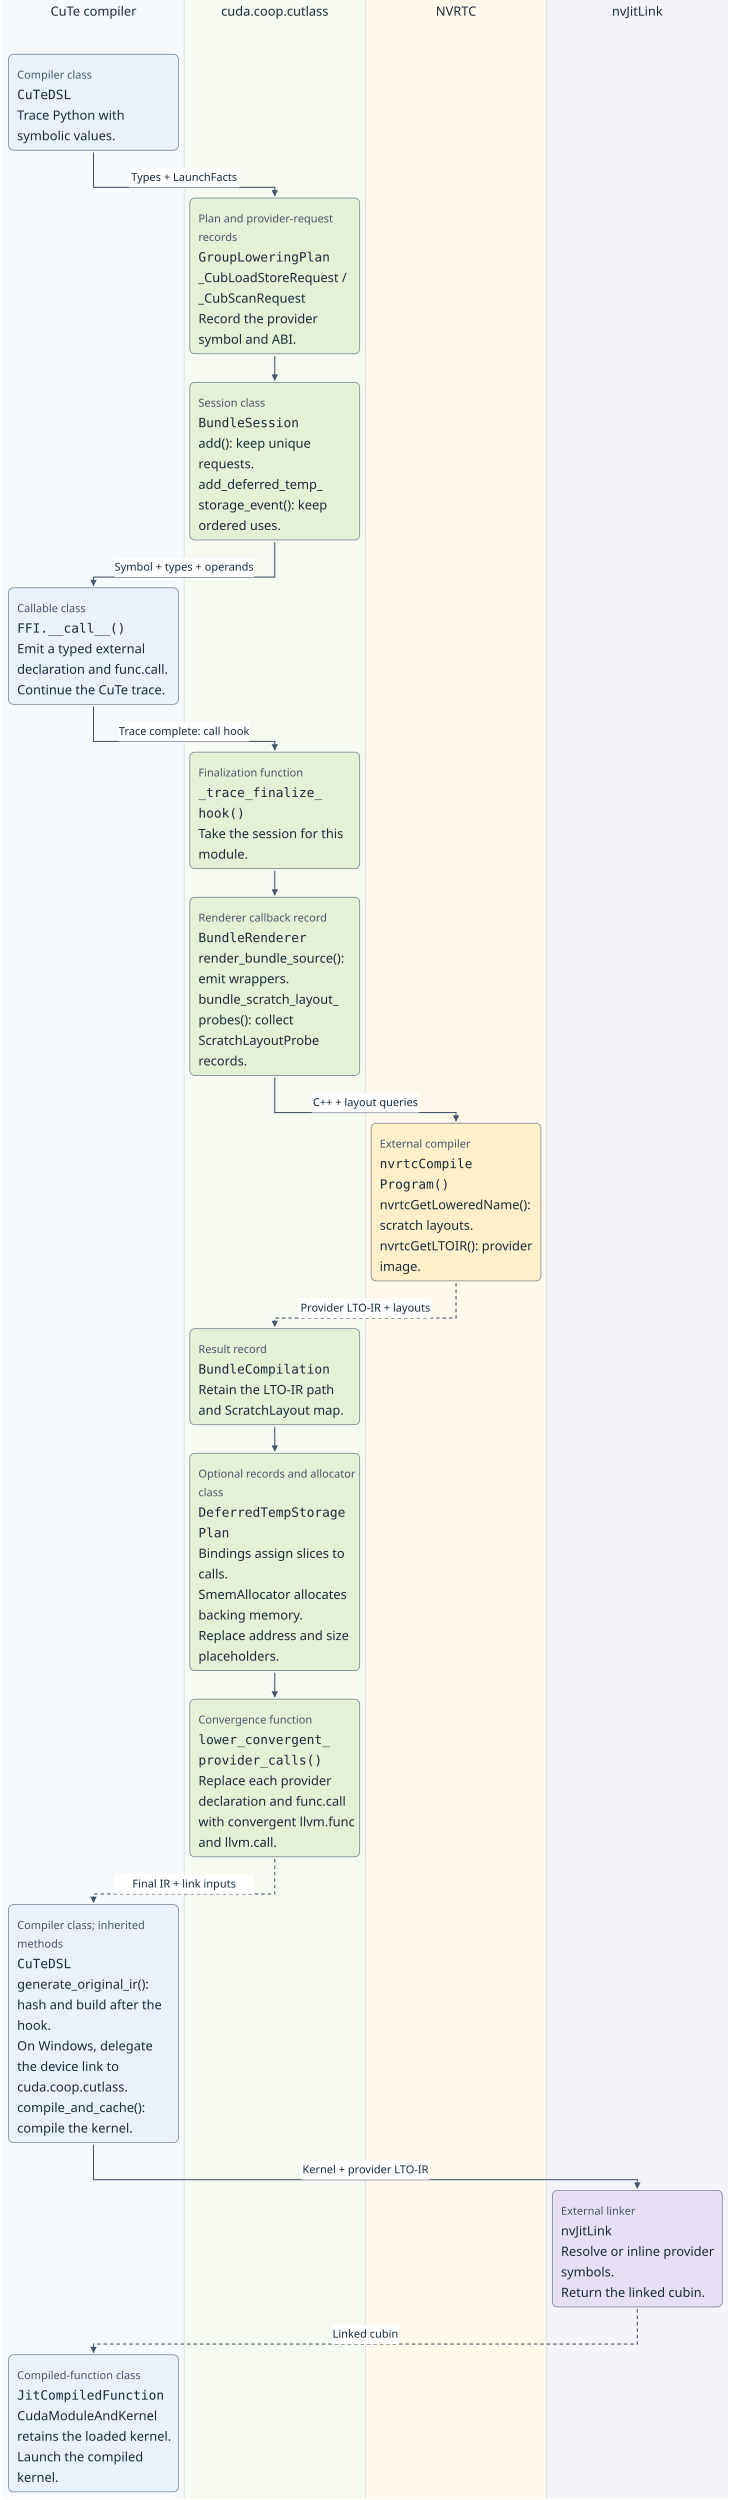
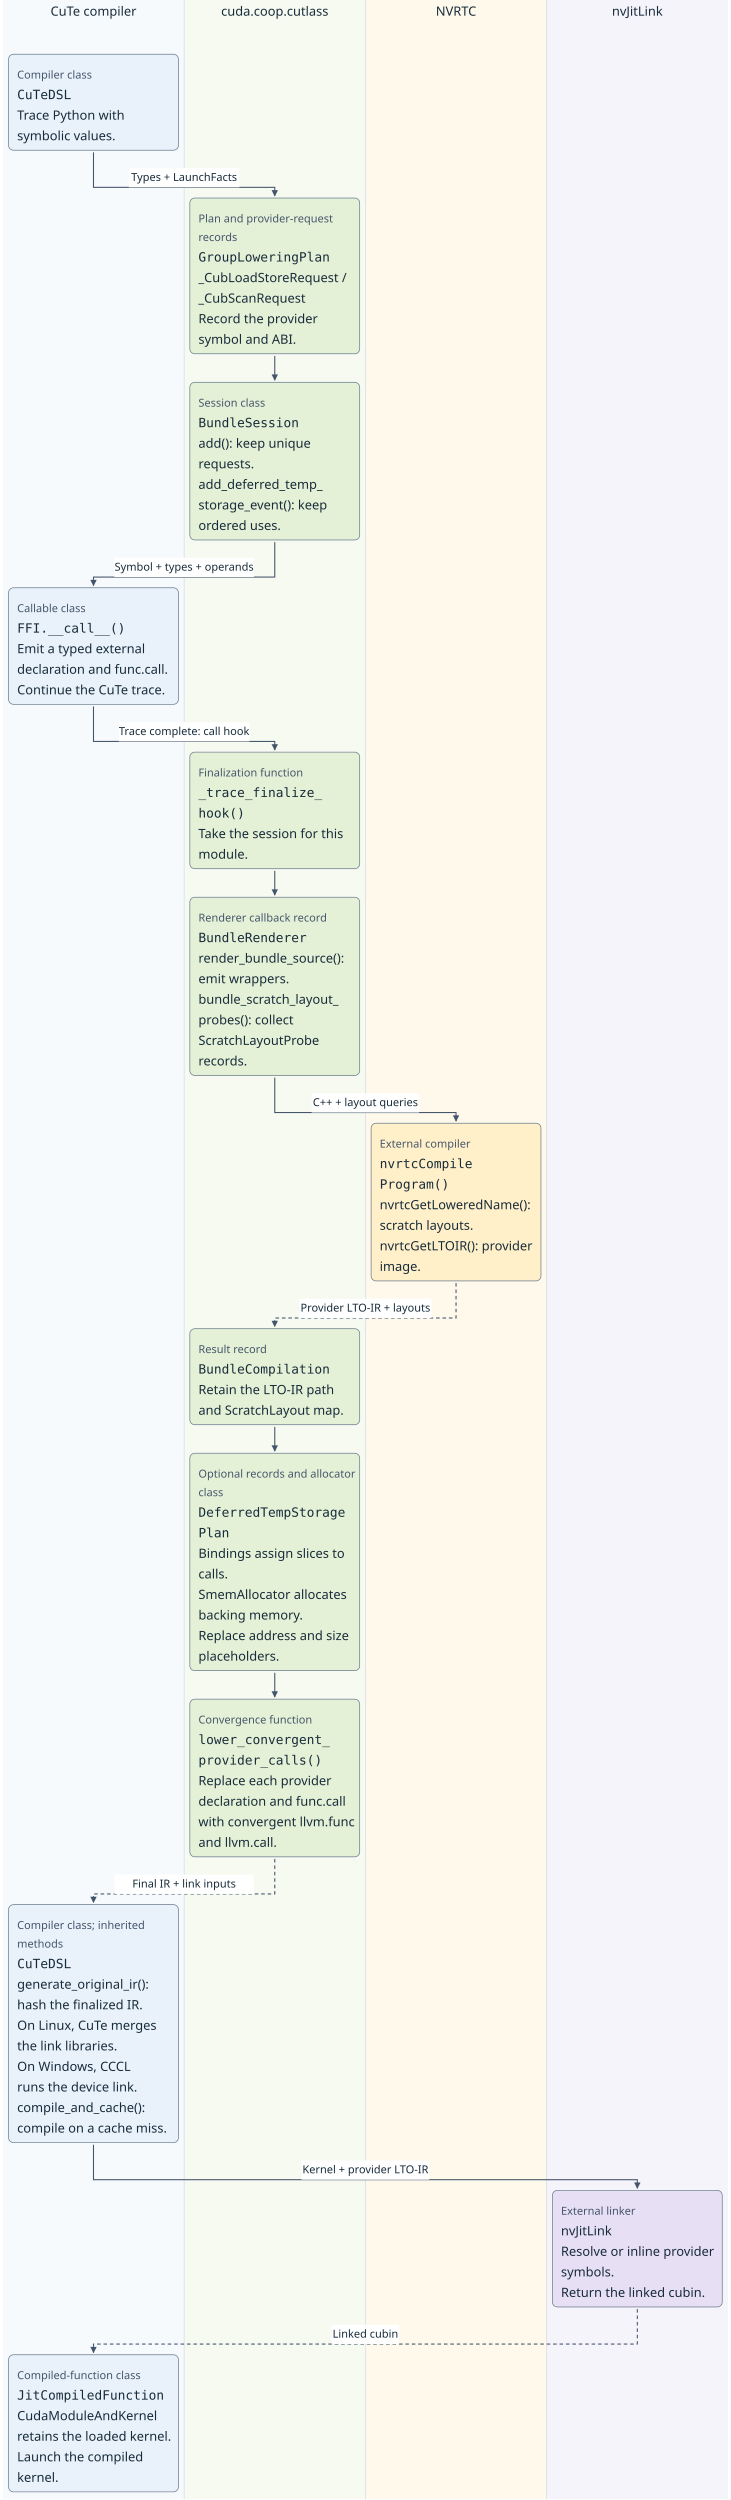
<svg xmlns="http://www.w3.org/2000/svg" role="img" aria-labelledby="cutlass-handoffs-classes-title cutlass-handoffs-classes-desc" viewBox="0 0 1024 3503">
  <defs>
    <marker id="cutlass-handoffs-classes-arrow" viewBox="0 0 10 10" refX="9" refY="5" markerWidth="6" markerHeight="6" orient="auto">
      <path d="M0 0L10 5L0 10Z" fill="#44556b" />
    </marker>
  </defs>
  <rect width="1024" height="3503" fill="#ffffff" />
  <rect x="4" y="0" width="254" height="3501.6" fill="#e9f2fb" fill-opacity="0.34" />
  <text x="131" y="22" text-anchor="middle" font-family="sans-serif" font-size="18px" font-weight="500" fill="#172b3a">CuTe compiler</text>
  <rect x="258" y="0" width="254" height="3501.6" fill="#e5f1d7" fill-opacity="0.34" />
  <line x1="258" x2="258" y1="0" y2="3501.6" stroke="#d2dbe5" stroke-width="1" />
  <text x="385" y="22" text-anchor="middle" font-family="sans-serif" font-size="18px" font-weight="500" fill="#172b3a">cuda.coop.cutlass</text>
  <rect x="512" y="0" width="254" height="3501.6" fill="#fff0c9" fill-opacity="0.34" />
  <line x1="512" x2="512" y1="0" y2="3501.6" stroke="#d2dbe5" stroke-width="1" />
  <text x="639" y="22" text-anchor="middle" font-family="sans-serif" font-size="18px" font-weight="500" fill="#172b3a">NVRTC</text>
  <rect x="766" y="0" width="254" height="3501.6" fill="#e7dff4" fill-opacity="0.34" />
  <line x1="766" x2="766" y1="0" y2="3501.6" stroke="#d2dbe5" stroke-width="1" />
  <text x="893" y="22" text-anchor="middle" font-family="sans-serif" font-size="18px" font-weight="500" fill="#172b3a">nvJitLink</text>
  <g data-node="CuTeDSL" role="group" aria-label="CuTe compiler. Compiler class. CuTeDSL. Trace Python with symbolic values.">
    <rect x="12" y="76" width="238" height="134.5" rx="7" fill="#e9f2fb" stroke="#68798b" stroke-width="1" />
    <text x="24" y="110.1" font-family="sans-serif" font-size="15.429px" font-weight="400" fill="#44556b">Compiler class</text>
    <text x="24" y="138.9" font-family="ui-monospace, SFMono-Regular, Consolas, monospace" font-size="18px" font-weight="500" fill="#172b3a">CuTeDSL</text>
    <text x="24" y="167.7" font-family="sans-serif" font-size="18px" font-weight="400" fill="#172b3a">Trace Python with</text>
    <text x="24" y="196.5" font-family="sans-serif" font-size="18px" font-weight="400" fill="#172b3a">symbolic values.</text>
  </g>
  <path d="M131 213.5V262.5H385V274.5" marker-end="url(#cutlass-handoffs-classes-arrow)" fill="none" stroke="#44556b" stroke-width="1.5" />
  <rect x="180.565" y="235.5" width="154.87" height="27" fill="#ffffff" />
  <text x="258" y="253.5" text-anchor="middle" font-family="sans-serif" font-size="15.429px" font-weight="400" fill="#172b3a">Types + LaunchFacts</text>
  <g data-node="GroupLoweringPlan" role="group" aria-label="cuda.coop.cutlass. Plan and provider-request records. GroupLoweringPlan. _CubLoadStoreRequest / _CubScanRequest. Record the provider symbol and ABI.">
    <rect x="266" y="277.5" width="238" height="218.2" rx="7" fill="#e5f1d7" stroke="#68798b" stroke-width="1" />
    <text x="278" y="311.6" font-family="sans-serif" font-size="15.429px" font-weight="400" fill="#44556b">Plan and provider-request</text>
    <text x="278" y="337.7" font-family="sans-serif" font-size="15.429px" font-weight="400" fill="#44556b">records</text>
    <text x="278" y="366.5" font-family="ui-monospace, SFMono-Regular, Consolas, monospace" font-size="18px" font-weight="500" fill="#172b3a">GroupLoweringPlan</text>
    <text x="278" y="395.3" font-family="sans-serif" font-size="18px" font-weight="400" fill="#172b3a">_CubLoadStoreRequest /</text>
    <text x="278" y="424.1" font-family="sans-serif" font-size="18px" font-weight="400" fill="#172b3a">_CubScanRequest</text>
    <text x="278" y="452.9" font-family="sans-serif" font-size="18px" font-weight="400" fill="#172b3a">Record the provider</text>
    <text x="278" y="481.7" font-family="sans-serif" font-size="18px" font-weight="400" fill="#172b3a">symbol and ABI.</text>
  </g>
  <path d="M385 498.7V532.7" marker-end="url(#cutlass-handoffs-classes-arrow)" fill="none" stroke="#44556b" stroke-width="1.5" />
  <g data-node="BundleSession" role="group" aria-label="cuda.coop.cutlass. Session class. BundleSession. add(): keep unique requests.. add_deferred_temp_storage_event(): keep ordered uses.">
    <rect x="266" y="535.7" width="238" height="220.9" rx="7" fill="#e5f1d7" stroke="#68798b" stroke-width="1" />
    <text x="278" y="569.8" font-family="sans-serif" font-size="15.429px" font-weight="400" fill="#44556b">Session class</text>
    <text x="278" y="598.6" font-family="ui-monospace, SFMono-Regular, Consolas, monospace" font-size="18px" font-weight="500" fill="#172b3a">BundleSession</text>
    <text x="278" y="627.4" font-family="sans-serif" font-size="18px" font-weight="400" fill="#172b3a">add(): keep unique</text>
    <text x="278" y="656.2" font-family="sans-serif" font-size="18px" font-weight="400" fill="#172b3a">requests.</text>
    <text x="278" y="685" font-family="sans-serif" font-size="18px" font-weight="400" fill="#172b3a">add_deferred_temp_</text>
    <text x="278" y="713.8" font-family="sans-serif" font-size="18px" font-weight="400" fill="#172b3a">storage_event(): keep</text>
    <text x="278" y="742.6" font-family="sans-serif" font-size="18px" font-weight="400" fill="#172b3a">ordered uses.</text>
  </g>
  <path d="M385 759.6V808.6H131V820.6" marker-end="url(#cutlass-handoffs-classes-arrow)" fill="none" stroke="#44556b" stroke-width="1.5" />
  <rect x="160.223" y="781.6" width="195.553" height="27" fill="#ffffff" />
  <text x="258" y="799.6" text-anchor="middle" font-family="sans-serif" font-size="15.429px" font-weight="400" fill="#172b3a">Symbol + types + operands</text>
  <g data-node="FFI.__call__()" role="group" aria-label="CuTe compiler. Callable class. FFI.__call__(). Emit a typed external declaration and func.call.. Continue the CuTe trace.">
    <rect x="12" y="823.6" width="238" height="163.3" rx="7" fill="#e9f2fb" stroke="#68798b" stroke-width="1" />
    <text x="24" y="857.7" font-family="sans-serif" font-size="15.429px" font-weight="400" fill="#44556b">Callable class</text>
    <text x="24" y="886.5" font-family="ui-monospace, SFMono-Regular, Consolas, monospace" font-size="18px" font-weight="500" fill="#172b3a">FFI.__call__()</text>
    <text x="24" y="915.3" font-family="sans-serif" font-size="18px" font-weight="400" fill="#172b3a">Emit a typed external</text>
    <text x="24" y="944.1" font-family="sans-serif" font-size="18px" font-weight="400" fill="#172b3a">declaration and func.call.</text>
    <text x="24" y="972.9" font-family="sans-serif" font-size="18px" font-weight="400" fill="#172b3a">Continue the CuTe trace.</text>
  </g>
  <path d="M131 989.9V1038.9H385V1050.9" marker-end="url(#cutlass-handoffs-classes-arrow)" fill="none" stroke="#44556b" stroke-width="1.5" />
  <rect x="166.516" y="1011.9" width="182.967" height="27" fill="#ffffff" />
  <text x="258" y="1029.9" text-anchor="middle" font-family="sans-serif" font-size="15.429px" font-weight="400" fill="#172b3a">Trace complete: call hook</text>
  <g data-node="_trace_finalize_hook()" role="group" aria-label="cuda.coop.cutlass. Finalization function. _trace_finalize_hook(). Take the session for this module.">
    <rect x="266" y="1053.9" width="238" height="163.3" rx="7" fill="#e5f1d7" stroke="#68798b" stroke-width="1" />
    <text x="278" y="1088" font-family="sans-serif" font-size="15.429px" font-weight="400" fill="#44556b">Finalization function</text>
    <text x="278" y="1116.8" font-family="ui-monospace, SFMono-Regular, Consolas, monospace" font-size="18px" font-weight="500" fill="#172b3a">_trace_finalize_</text>
    <text x="278" y="1145.6" font-family="ui-monospace, SFMono-Regular, Consolas, monospace" font-size="18px" font-weight="500" fill="#172b3a">hook()</text>
    <text x="278" y="1174.4" font-family="sans-serif" font-size="18px" font-weight="400" fill="#172b3a">Take the session for this</text>
    <text x="278" y="1203.2" font-family="sans-serif" font-size="18px" font-weight="400" fill="#172b3a">module.</text>
  </g>
  <path d="M385 1220.2V1254.2" marker-end="url(#cutlass-handoffs-classes-arrow)" fill="none" stroke="#44556b" stroke-width="1.5" />
  <g data-node="BundleRenderer" role="group" aria-label="cuda.coop.cutlass. Renderer callback record. BundleRenderer. render_bundle_source(): emit wrappers.. bundle_scratch_layout_probes(): collect ScratchLayoutProbe records.">
    <rect x="266" y="1257.2" width="238" height="249.7" rx="7" fill="#e5f1d7" stroke="#68798b" stroke-width="1" />
    <text x="278" y="1291.3" font-family="sans-serif" font-size="15.429px" font-weight="400" fill="#44556b">Renderer callback record</text>
    <text x="278" y="1320.1" font-family="ui-monospace, SFMono-Regular, Consolas, monospace" font-size="18px" font-weight="500" fill="#172b3a">BundleRenderer</text>
    <text x="278" y="1348.9" font-family="sans-serif" font-size="18px" font-weight="400" fill="#172b3a">render_bundle_source():</text>
    <text x="278" y="1377.7" font-family="sans-serif" font-size="18px" font-weight="400" fill="#172b3a">emit wrappers.</text>
    <text x="278" y="1406.5" font-family="sans-serif" font-size="18px" font-weight="400" fill="#172b3a">bundle_scratch_layout_</text>
    <text x="278" y="1435.3" font-family="sans-serif" font-size="18px" font-weight="400" fill="#172b3a">probes(): collect</text>
    <text x="278" y="1464.1" font-family="sans-serif" font-size="18px" font-weight="400" fill="#172b3a">ScratchLayoutProbe</text>
    <text x="278" y="1492.9" font-family="sans-serif" font-size="18px" font-weight="400" fill="#172b3a">records.</text>
  </g>
  <path d="M385 1509.9V1558.9H639V1570.9" marker-end="url(#cutlass-handoffs-classes-arrow)" fill="none" stroke="#44556b" stroke-width="1.5" />
  <rect x="436.701" y="1531.9" width="150.598" height="27" fill="#ffffff" />
  <text x="512" y="1549.9" text-anchor="middle" font-family="sans-serif" font-size="15.429px" font-weight="400" fill="#172b3a">C++ + layout queries</text>
  <g data-node="nvrtcCompileProgram()" role="group" aria-label="NVRTC. External compiler. nvrtcCompileProgram(). nvrtcGetLoweredName(): scratch layouts.. nvrtcGetLTOIR(): provider image.">
    <rect x="520" y="1573.9" width="238" height="220.9" rx="7" fill="#fff0c9" stroke="#68798b" stroke-width="1" />
    <text x="532" y="1608" font-family="sans-serif" font-size="15.429px" font-weight="400" fill="#44556b">External compiler</text>
    <text x="532" y="1636.8" font-family="ui-monospace, SFMono-Regular, Consolas, monospace" font-size="18px" font-weight="500" fill="#172b3a">nvrtcCompile</text>
    <text x="532" y="1665.6" font-family="ui-monospace, SFMono-Regular, Consolas, monospace" font-size="18px" font-weight="500" fill="#172b3a">Program()</text>
    <text x="532" y="1694.4" font-family="sans-serif" font-size="18px" font-weight="400" fill="#172b3a">nvrtcGetLoweredName():</text>
    <text x="532" y="1723.2" font-family="sans-serif" font-size="18px" font-weight="400" fill="#172b3a">scratch layouts.</text>
    <text x="532" y="1752" font-family="sans-serif" font-size="18px" font-weight="400" fill="#172b3a">nvrtcGetLTOIR(): provider</text>
    <text x="532" y="1780.8" font-family="sans-serif" font-size="18px" font-weight="400" fill="#172b3a">image.</text>
  </g>
  <path d="M639 1797.8V1846.8H385V1858.8" marker-end="url(#cutlass-handoffs-classes-arrow)" stroke-dasharray="5 4" fill="none" stroke="#44556b" stroke-width="1.5" />
  <rect x="419.452" y="1819.8" width="185.095" height="27" fill="#ffffff" />
  <text x="512" y="1837.8" text-anchor="middle" font-family="sans-serif" font-size="15.429px" font-weight="400" fill="#172b3a">Provider LTO-IR + layouts</text>
  <g data-node="BundleCompilation" role="group" aria-label="cuda.coop.cutlass. Result record. BundleCompilation. Retain the LTO-IR path and ScratchLayout map.">
    <rect x="266" y="1861.8" width="238" height="134.5" rx="7" fill="#e5f1d7" stroke="#68798b" stroke-width="1" />
    <text x="278" y="1895.9" font-family="sans-serif" font-size="15.429px" font-weight="400" fill="#44556b">Result record</text>
    <text x="278" y="1924.7" font-family="ui-monospace, SFMono-Regular, Consolas, monospace" font-size="18px" font-weight="500" fill="#172b3a">BundleCompilation</text>
    <text x="278" y="1953.5" font-family="sans-serif" font-size="18px" font-weight="400" fill="#172b3a">Retain the LTO-IR path</text>
    <text x="278" y="1982.3" font-family="sans-serif" font-size="18px" font-weight="400" fill="#172b3a">and ScratchLayout map.</text>
  </g>
  <path d="M385 1999.3V2033.3" marker-end="url(#cutlass-handoffs-classes-arrow)" fill="none" stroke="#44556b" stroke-width="1.5" />
  <g data-node="DeferredTempStoragePlan" role="group" aria-label="cuda.coop.cutlass. Optional records and allocator class. DeferredTempStoragePlan. Bindings assign slices to calls.. SmemAllocator allocates backing memory.. Replace address and size placeholders.">
    <rect x="266" y="2036.3" width="238" height="304.6" rx="7" fill="#e5f1d7" stroke="#68798b" stroke-width="1" />
    <text x="278" y="2070.4" font-family="sans-serif" font-size="15.429px" font-weight="400" fill="#44556b">Optional records and allocator</text>
    <text x="278" y="2096.5" font-family="sans-serif" font-size="15.429px" font-weight="400" fill="#44556b">class</text>
    <text x="278" y="2125.3" font-family="ui-monospace, SFMono-Regular, Consolas, monospace" font-size="18px" font-weight="500" fill="#172b3a">DeferredTempStorage</text>
    <text x="278" y="2154.1" font-family="ui-monospace, SFMono-Regular, Consolas, monospace" font-size="18px" font-weight="500" fill="#172b3a">Plan</text>
    <text x="278" y="2182.9" font-family="sans-serif" font-size="18px" font-weight="400" fill="#172b3a">Bindings assign slices to</text>
    <text x="278" y="2211.7" font-family="sans-serif" font-size="18px" font-weight="400" fill="#172b3a">calls.</text>
    <text x="278" y="2240.5" font-family="sans-serif" font-size="18px" font-weight="400" fill="#172b3a">SmemAllocator allocates</text>
    <text x="278" y="2269.3" font-family="sans-serif" font-size="18px" font-weight="400" fill="#172b3a">backing memory.</text>
    <text x="278" y="2298.1" font-family="sans-serif" font-size="18px" font-weight="400" fill="#172b3a">Replace address and size</text>
    <text x="278" y="2326.9" font-family="sans-serif" font-size="18px" font-weight="400" fill="#172b3a">placeholders.</text>
  </g>
  <path d="M385 2343.9V2377.9" marker-end="url(#cutlass-handoffs-classes-arrow)" fill="none" stroke="#44556b" stroke-width="1.5" />
  <g data-node="lower_convergent_provider_calls()" role="group" aria-label="cuda.coop.cutlass. Convergence function. lower_convergent_provider_calls(). Replace each provider declaration and func.call with convergent llvm.func and llvm.call.">
    <rect x="266" y="2380.9" width="238" height="220.9" rx="7" fill="#e5f1d7" stroke="#68798b" stroke-width="1" />
    <text x="278" y="2415" font-family="sans-serif" font-size="15.429px" font-weight="400" fill="#44556b">Convergence function</text>
    <text x="278" y="2443.8" font-family="ui-monospace, SFMono-Regular, Consolas, monospace" font-size="18px" font-weight="500" fill="#172b3a">lower_convergent_</text>
    <text x="278" y="2472.6" font-family="ui-monospace, SFMono-Regular, Consolas, monospace" font-size="18px" font-weight="500" fill="#172b3a">provider_calls()</text>
    <text x="278" y="2501.4" font-family="sans-serif" font-size="18px" font-weight="400" fill="#172b3a">Replace each provider</text>
    <text x="278" y="2530.2" font-family="sans-serif" font-size="18px" font-weight="400" fill="#172b3a">declaration and func.call</text>
    <text x="278" y="2559" font-family="sans-serif" font-size="18px" font-weight="400" fill="#172b3a">with convergent llvm.func</text>
    <text x="278" y="2587.8" font-family="sans-serif" font-size="18px" font-weight="400" fill="#172b3a">and llvm.call.</text>
  </g>
  <path d="M385 2604.8V2653.8H131V2665.8" marker-end="url(#cutlass-handoffs-classes-arrow)" stroke-dasharray="5 4" fill="none" stroke="#44556b" stroke-width="1.5" />
  <rect x="160.457" y="2626.8" width="195.087" height="27" fill="#ffffff" />
  <text x="258" y="2644.8" text-anchor="middle" font-family="sans-serif" font-size="15.429px" font-weight="400" fill="#172b3a">Final IR + link inputs</text>
-   <g data-node="CuTeDSL" role="group" aria-label="CuTe compiler. Compiler class; inherited methods. CuTeDSL. generate_original_ir(): hash and build after the hook.. _merge_gpu_link_libraries(): copy paths into LinkLibraries.. compile_and_cache(): compile the kernel.">
+   <g data-node="CuTeDSL" role="group" aria-label="CuTeDSL. Hash the finalized module. On Linux, CuTe merges the link libraries. On Windows, cuda.coop.cutlass performs the device link. Compile on a cache miss.">
    <rect x="12" y="2668.8" width="238" height="333.4" rx="7" fill="#e9f2fb" stroke="#68798b" stroke-width="1" />
    <text x="24" y="2702.9" font-family="sans-serif" font-size="15.429px" font-weight="400" fill="#44556b">Compiler class; inherited</text>
    <text x="24" y="2729" font-family="sans-serif" font-size="15.429px" font-weight="400" fill="#44556b">methods</text>
    <text x="24" y="2757.8" font-family="ui-monospace, SFMono-Regular, Consolas, monospace" font-size="18px" font-weight="500" fill="#172b3a">CuTeDSL</text>
    <text x="24" y="2786.6" font-family="sans-serif" font-size="18px" font-weight="400" fill="#172b3a">generate_original_ir():</text>
-     <text x="24" y="2815.4" font-family="sans-serif" font-size="18px" font-weight="400" fill="#172b3a">hash and build after the</text>
-     <text x="24" y="2844.2" font-family="sans-serif" font-size="18px" font-weight="400" fill="#172b3a">hook.</text>
-     <text x="24" y="2873" font-family="sans-serif" font-size="18px" font-weight="400" fill="#172b3a">On Windows, delegate</text>
-     <text x="24" y="2901.8" font-family="sans-serif" font-size="18px" font-weight="400" fill="#172b3a">the device link to</text>
-     <text x="24" y="2930.6" font-family="sans-serif" font-size="18px" font-weight="400" fill="#172b3a">cuda.coop.cutlass.</text>
+     <text x="24" y="2815.4" font-family="sans-serif" font-size="18px" font-weight="400" fill="#172b3a">hash the finalized IR.</text>
+     <text x="24" y="2844.2" font-family="sans-serif" font-size="18px" font-weight="400" fill="#172b3a">On Linux, CuTe merges</text>
+     <text x="24" y="2873" font-family="sans-serif" font-size="18px" font-weight="400" fill="#172b3a">the link libraries.</text>
+     <text x="24" y="2901.8" font-family="sans-serif" font-size="18px" font-weight="400" fill="#172b3a">On Windows, CCCL</text>
+     <text x="24" y="2930.6" font-family="sans-serif" font-size="18px" font-weight="400" fill="#172b3a">runs the device link.</text>
    <text x="24" y="2959.4" font-family="sans-serif" font-size="18px" font-weight="400" fill="#172b3a">compile_and_cache():</text>
-     <text x="24" y="2988.2" font-family="sans-serif" font-size="18px" font-weight="400" fill="#172b3a">compile the kernel.</text>
+     <text x="24" y="2988.2" font-family="sans-serif" font-size="18px" font-weight="400" fill="#172b3a">compile on a cache miss.</text>
  </g>
  <path d="M131 3005.2V3054.2H893V3066.2" marker-end="url(#cutlass-handoffs-classes-arrow)" fill="none" stroke="#44556b" stroke-width="1.5" />
  <rect x="422.446" y="3027.2" width="179.107" height="27" fill="#ffffff" />
  <text x="512" y="3045.2" text-anchor="middle" font-family="sans-serif" font-size="15.429px" font-weight="400" fill="#172b3a">Kernel + provider LTO-IR</text>
  <g data-node="nvJitLink" role="group" aria-label="nvJitLink. External linker. nvJitLink. Resolve or inline provider symbols.. Return the linked cubin.">
    <rect x="774" y="3069.2" width="238" height="163.3" rx="7" fill="#e7dff4" stroke="#68798b" stroke-width="1" />
    <text x="786" y="3103.3" font-family="sans-serif" font-size="15.429px" font-weight="400" fill="#44556b">External linker</text>
    <text x="786" y="3132.1" font-family="sans-serif" font-size="18px" font-weight="500" fill="#172b3a">nvJitLink</text>
    <text x="786" y="3160.9" font-family="sans-serif" font-size="18px" font-weight="400" fill="#172b3a">Resolve or inline provider</text>
    <text x="786" y="3189.7" font-family="sans-serif" font-size="18px" font-weight="400" fill="#172b3a">symbols.</text>
    <text x="786" y="3218.5" font-family="sans-serif" font-size="18px" font-weight="400" fill="#172b3a">Return the linked cubin.</text>
  </g>
  <path d="M893 3235.5V3284.5H131V3296.5" marker-end="url(#cutlass-handoffs-classes-arrow)" stroke-dasharray="5 4" fill="none" stroke="#44556b" stroke-width="1.5" />
  <rect x="464.745" y="3257.5" width="94.51" height="27" fill="#ffffff" />
  <text x="512" y="3275.5" text-anchor="middle" font-family="sans-serif" font-size="15.429px" font-weight="400" fill="#172b3a">Linked cubin</text>
  <g data-node="JitCompiledFunction" role="group" aria-label="CuTe compiler. Compiled-function class. JitCompiledFunction. CudaModuleAndKernel retains the loaded kernel.. Launch the compiled kernel.">
    <rect x="12" y="3299.5" width="238" height="192.1" rx="7" fill="#e9f2fb" stroke="#68798b" stroke-width="1" />
    <text x="24" y="3333.6" font-family="sans-serif" font-size="15.429px" font-weight="400" fill="#44556b">Compiled-function class</text>
    <text x="24" y="3362.4" font-family="ui-monospace, SFMono-Regular, Consolas, monospace" font-size="18px" font-weight="500" fill="#172b3a">JitCompiledFunction</text>
    <text x="24" y="3391.2" font-family="sans-serif" font-size="18px" font-weight="400" fill="#172b3a">CudaModuleAndKernel</text>
    <text x="24" y="3420" font-family="sans-serif" font-size="18px" font-weight="400" fill="#172b3a">retains the loaded kernel.</text>
    <text x="24" y="3448.8" font-family="sans-serif" font-size="18px" font-weight="400" fill="#172b3a">Launch the compiled</text>
    <text x="24" y="3477.6" font-family="sans-serif" font-size="18px" font-weight="400" fill="#172b3a">kernel.</text>
  </g>
</svg>
